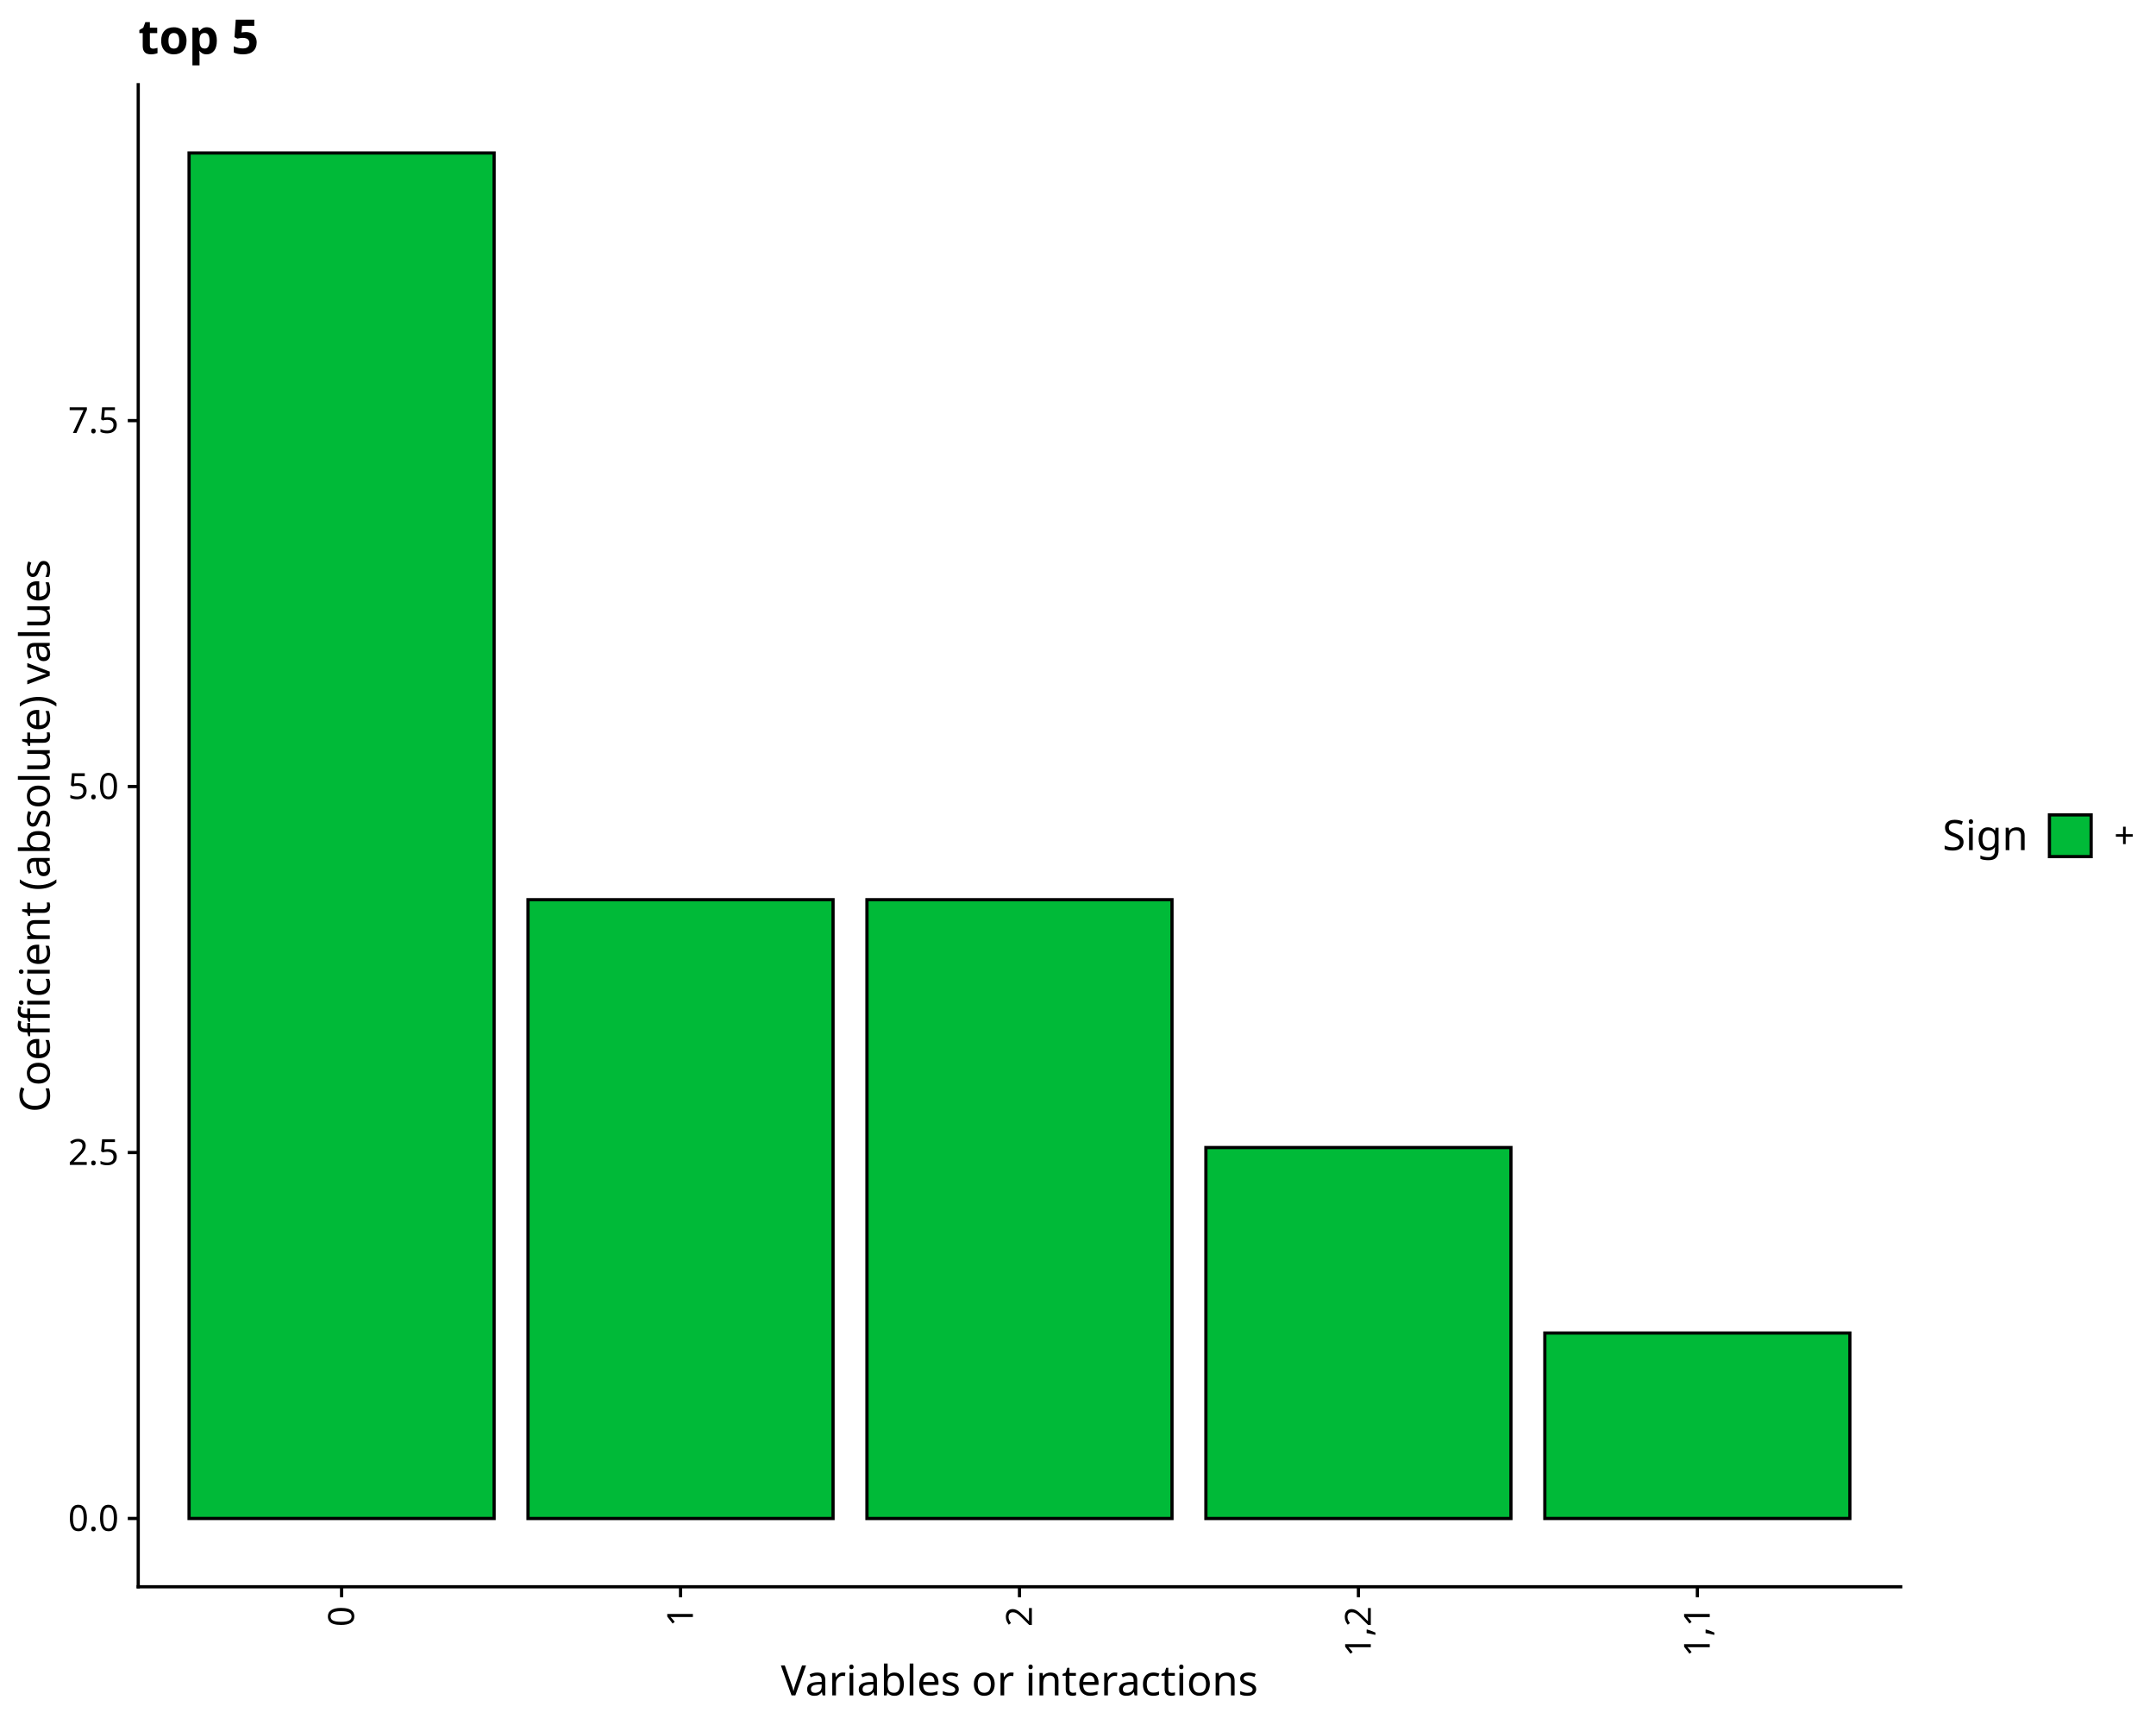
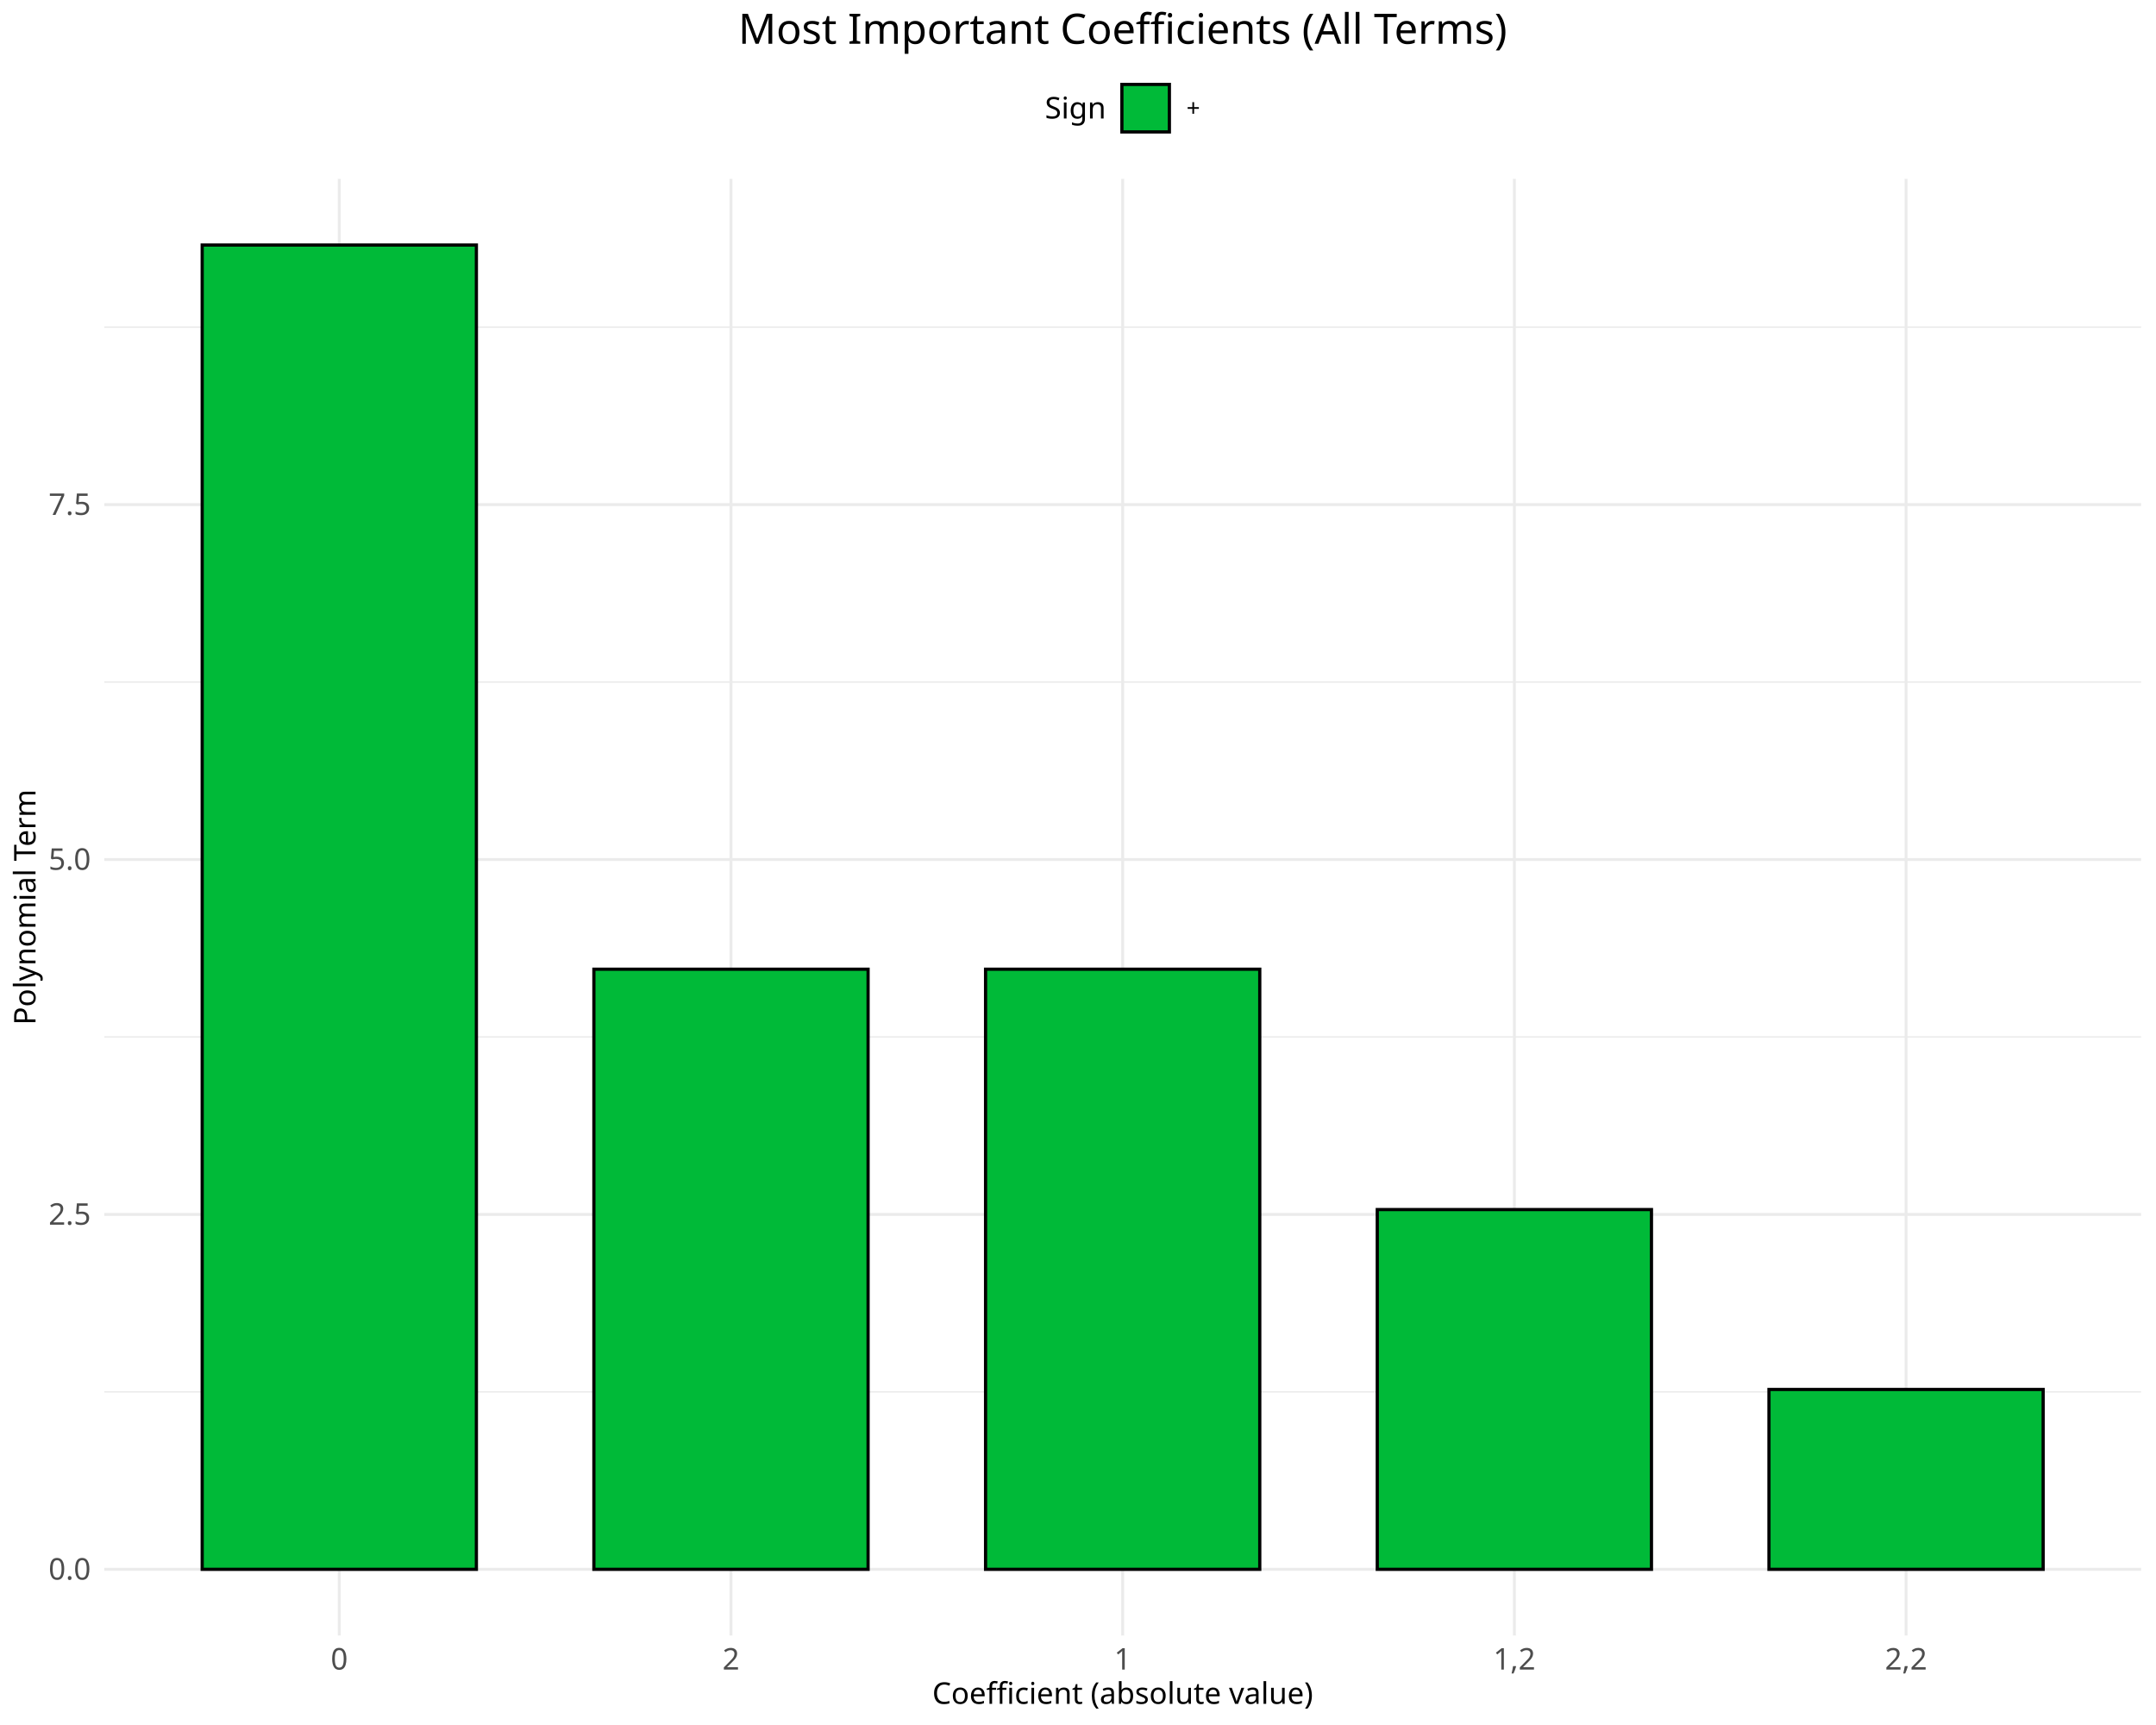
<svg xmlns="http://www.w3.org/2000/svg" class="svglite" data-engine-version="2.0" width="720.00pt" height="576.00pt" viewBox="0 0 720.00 576.00">
  <defs>
    <style type="text/css">
    .svglite line, .svglite polyline, .svglite polygon, .svglite path, .svglite rect, .svglite circle {
      fill: none;
      stroke: #000000;
      stroke-linecap: round;
      stroke-linejoin: round;
      stroke-miterlimit: 10.00;
    }
  </style>
  </defs>
  <rect width="100%" height="100%" style="stroke: none; fill: #FFFFFF;" />
  <defs>
    <clipPath id="cpMC4wMHw3MjAuMDB8MC4wMHw1NzYuMDA=">
      <rect x="0.00" y="0.00" width="720.00" height="576.00" />
    </clipPath>
  </defs>
  <g clip-path="url(#cpMC4wMHw3MjAuMDB8MC4wMHw1NzYuMDA=)">
</g>
  <defs>
-     <clipPath id="cpNDYuMTZ8NjM0Ljc1fDI4LjI4fDUyOS44NA==">
-       <rect x="46.16" y="28.28" width="588.59" height="501.56" />
+     <clipPath id="cpMzQuODJ8NzE1LjAyfDU5LjcxfDU0Ni4xMw==">
+       <rect x="34.82" y="59.71" width="680.20" height="486.42" />
    </clipPath>
  </defs>
-   <g clip-path="url(#cpNDYuMTZ8NjM0Ljc1fDI4LjI4fDUyOS44NA==)">
-     <rect x="63.14" y="51.08" width="101.87" height="455.96" style="stroke-width: 1.07; stroke-linecap: butt; stroke-linejoin: miter; fill: #00BA38;" />
-     <rect x="176.33" y="300.42" width="101.87" height="206.63" style="stroke-width: 1.07; stroke-linecap: butt; stroke-linejoin: miter; fill: #00BA38;" />
-     <rect x="289.52" y="300.42" width="101.87" height="206.63" style="stroke-width: 1.07; stroke-linecap: butt; stroke-linejoin: miter; fill: #00BA38;" />
-     <rect x="402.71" y="383.18" width="101.87" height="123.87" style="stroke-width: 1.07; stroke-linecap: butt; stroke-linejoin: miter; fill: #00BA38;" />
-     <rect x="515.90" y="445.11" width="101.87" height="61.93" style="stroke-width: 1.07; stroke-linecap: butt; stroke-linejoin: miter; fill: #00BA38;" />
+   <g clip-path="url(#cpMzQuODJ8NzE1LjAyfDU5LjcxfDU0Ni4xMw==)">
+     <polyline points="34.82,464.76 715.02,464.76 " style="stroke-width: 0.48; stroke: #EBEBEB; stroke-linecap: butt;" />
+     <polyline points="34.82,346.25 715.02,346.25 " style="stroke-width: 0.48; stroke: #EBEBEB; stroke-linecap: butt;" />
+     <polyline points="34.82,227.74 715.02,227.74 " style="stroke-width: 0.48; stroke: #EBEBEB; stroke-linecap: butt;" />
+     <polyline points="34.82,109.23 715.02,109.23 " style="stroke-width: 0.48; stroke: #EBEBEB; stroke-linecap: butt;" />
+     <polyline points="34.82,524.02 715.02,524.02 " style="stroke-width: 0.97; stroke: #EBEBEB; stroke-linecap: butt;" />
+     <polyline points="34.82,405.51 715.02,405.51 " style="stroke-width: 0.97; stroke: #EBEBEB; stroke-linecap: butt;" />
+     <polyline points="34.82,287.00 715.02,287.00 " style="stroke-width: 0.97; stroke: #EBEBEB; stroke-linecap: butt;" />
+     <polyline points="34.82,168.49 715.02,168.49 " style="stroke-width: 0.97; stroke: #EBEBEB; stroke-linecap: butt;" />
+     <polyline points="113.30,546.13 113.30,59.71 " style="stroke-width: 0.97; stroke: #EBEBEB; stroke-linecap: butt;" />
+     <polyline points="244.11,546.13 244.11,59.71 " style="stroke-width: 0.97; stroke: #EBEBEB; stroke-linecap: butt;" />
+     <polyline points="374.92,546.13 374.92,59.71 " style="stroke-width: 0.97; stroke: #EBEBEB; stroke-linecap: butt;" />
+     <polyline points="505.73,546.13 505.73,59.71 " style="stroke-width: 0.97; stroke: #EBEBEB; stroke-linecap: butt;" />
+     <polyline points="636.53,546.13 636.53,59.71 " style="stroke-width: 0.97; stroke: #EBEBEB; stroke-linecap: butt;" />
+     <rect x="67.52" y="81.82" width="91.57" height="442.20" style="stroke-width: 1.07; stroke-linecap: butt; stroke-linejoin: miter; fill: #00BA38;" />
+     <rect x="198.33" y="323.63" width="91.57" height="200.39" style="stroke-width: 1.07; stroke-linecap: butt; stroke-linejoin: miter; fill: #00BA38;" />
+     <rect x="329.13" y="323.63" width="91.57" height="200.39" style="stroke-width: 1.07; stroke-linecap: butt; stroke-linejoin: miter; fill: #00BA38;" />
+     <rect x="459.94" y="403.89" width="91.57" height="120.13" style="stroke-width: 1.07; stroke-linecap: butt; stroke-linejoin: miter; fill: #00BA38;" />
+     <rect x="590.75" y="463.96" width="91.57" height="60.06" style="stroke-width: 1.07; stroke-linecap: butt; stroke-linejoin: miter; fill: #00BA38;" />
  </g>
  <g clip-path="url(#cpMC4wMHw3MjAuMDB8MC4wMHw1NzYuMDA=)">
-     <polyline points="46.16,529.84 46.16,28.28 " style="stroke-width: 1.07; stroke-linecap: square;" />
-     <text x="39.68" y="511.17" text-anchor="end" style="font-size: 12.00px; font-family: sans;" textLength="16.68px" lengthAdjust="spacingAndGlyphs">0.0</text>
-     <text x="39.68" y="388.97" text-anchor="end" style="font-size: 12.00px; font-family: sans;" textLength="16.68px" lengthAdjust="spacingAndGlyphs">2.5</text>
-     <text x="39.68" y="266.77" text-anchor="end" style="font-size: 12.00px; font-family: sans;" textLength="16.68px" lengthAdjust="spacingAndGlyphs">5.0</text>
-     <text x="39.68" y="144.57" text-anchor="end" style="font-size: 12.00px; font-family: sans;" textLength="16.68px" lengthAdjust="spacingAndGlyphs">7.5</text>
-     <polyline points="42.67,507.04 46.16,507.04 " style="stroke-width: 1.07; stroke-linecap: butt;" />
-     <polyline points="42.67,384.84 46.16,384.84 " style="stroke-width: 1.07; stroke-linecap: butt;" />
-     <polyline points="42.67,262.64 46.16,262.64 " style="stroke-width: 1.07; stroke-linecap: butt;" />
-     <polyline points="42.67,140.44 46.16,140.44 " style="stroke-width: 1.07; stroke-linecap: butt;" />
-     <polyline points="46.16,529.84 634.75,529.84 " style="stroke-width: 1.07; stroke-linecap: square;" />
-     <polyline points="114.07,533.33 114.07,529.84 " style="stroke-width: 1.07; stroke-linecap: butt;" />
-     <polyline points="227.27,533.33 227.27,529.84 " style="stroke-width: 1.07; stroke-linecap: butt;" />
-     <polyline points="340.46,533.33 340.46,529.84 " style="stroke-width: 1.07; stroke-linecap: butt;" />
-     <polyline points="453.65,533.33 453.65,529.84 " style="stroke-width: 1.07; stroke-linecap: butt;" />
-     <polyline points="566.84,533.33 566.84,529.84 " style="stroke-width: 1.07; stroke-linecap: butt;" />
-     <text transform="translate(118.20,536.32) rotate(-90)" text-anchor="end" style="font-size: 12.00px; font-family: sans;" textLength="6.67px" lengthAdjust="spacingAndGlyphs">0</text>
-     <text transform="translate(231.39,536.32) rotate(-90)" text-anchor="end" style="font-size: 12.00px; font-family: sans;" textLength="6.67px" lengthAdjust="spacingAndGlyphs">1</text>
-     <text transform="translate(344.59,536.32) rotate(-90)" text-anchor="end" style="font-size: 12.00px; font-family: sans;" textLength="6.67px" lengthAdjust="spacingAndGlyphs">2</text>
-     <text transform="translate(457.78,536.32) rotate(-90)" text-anchor="end" style="font-size: 12.00px; font-family: sans;" textLength="16.68px" lengthAdjust="spacingAndGlyphs">1,2</text>
-     <text transform="translate(570.97,536.32) rotate(-90)" text-anchor="end" style="font-size: 12.00px; font-family: sans;" textLength="16.68px" lengthAdjust="spacingAndGlyphs">1,1</text>
-     <text x="340.46" y="566.12" text-anchor="middle" style="font-size: 14.00px; font-family: sans;" textLength="150.20px" lengthAdjust="spacingAndGlyphs">Variables or interactions</text>
-     <text transform="translate(16.61,279.06) rotate(-90)" text-anchor="middle" style="font-size: 14.00px; font-family: sans;" textLength="176.67px" lengthAdjust="spacingAndGlyphs">Coefficient (absolute) values</text>
-     <text x="648.70" y="283.88" style="font-size: 14.00px; font-family: sans;" textLength="28.02px" lengthAdjust="spacingAndGlyphs">Sign</text>
-     <rect x="684.41" y="272.10" width="13.93" height="13.93" style="stroke-width: 1.07; stroke-linecap: butt; stroke-linejoin: miter; fill: #00BA38;" />
-     <text x="706.01" y="283.19" style="font-size: 12.00px; font-family: sans;" textLength="7.01px" lengthAdjust="spacingAndGlyphs">+</text>
-     <text x="46.16" y="17.99" style="font-size: 16.00px; font-weight: bold; font-family: sans;" textLength="35.59px" lengthAdjust="spacingAndGlyphs">top 5</text>
+     <text x="30.33" y="527.46" text-anchor="end" style="font-size: 10.00px; fill: #4D4D4D; font-family: sans;" textLength="13.90px" lengthAdjust="spacingAndGlyphs">0.0</text>
+     <text x="30.33" y="408.95" text-anchor="end" style="font-size: 10.00px; fill: #4D4D4D; font-family: sans;" textLength="13.90px" lengthAdjust="spacingAndGlyphs">2.5</text>
+     <text x="30.33" y="290.44" text-anchor="end" style="font-size: 10.00px; fill: #4D4D4D; font-family: sans;" textLength="13.90px" lengthAdjust="spacingAndGlyphs">5.0</text>
+     <text x="30.33" y="171.93" text-anchor="end" style="font-size: 10.00px; fill: #4D4D4D; font-family: sans;" textLength="13.90px" lengthAdjust="spacingAndGlyphs">7.5</text>
+     <text x="113.30" y="557.49" text-anchor="middle" style="font-size: 10.00px; fill: #4D4D4D; font-family: sans;" textLength="5.56px" lengthAdjust="spacingAndGlyphs">0</text>
+     <text x="244.11" y="557.49" text-anchor="middle" style="font-size: 10.00px; fill: #4D4D4D; font-family: sans;" textLength="5.56px" lengthAdjust="spacingAndGlyphs">2</text>
+     <text x="374.92" y="557.49" text-anchor="middle" style="font-size: 10.00px; fill: #4D4D4D; font-family: sans;" textLength="5.56px" lengthAdjust="spacingAndGlyphs">1</text>
+     <text x="505.73" y="557.49" text-anchor="middle" style="font-size: 10.00px; fill: #4D4D4D; font-family: sans;" textLength="13.90px" lengthAdjust="spacingAndGlyphs">1,2</text>
+     <text x="636.53" y="557.49" text-anchor="middle" style="font-size: 10.00px; fill: #4D4D4D; font-family: sans;" textLength="13.90px" lengthAdjust="spacingAndGlyphs">2,2</text>
+     <text x="374.92" y="568.94" text-anchor="middle" style="font-size: 10.00px; font-family: sans;" textLength="121.19px" lengthAdjust="spacingAndGlyphs">Coefficient (absolute value)</text>
+     <text transform="translate(11.86,302.92) rotate(-90)" text-anchor="middle" style="font-size: 10.00px; font-family: sans;" textLength="75.03px" lengthAdjust="spacingAndGlyphs">Polynomial Term</text>
+     <text x="348.95" y="39.57" style="font-size: 10.00px; font-family: sans;" textLength="20.02px" lengthAdjust="spacingAndGlyphs">Sign</text>
+     <rect x="374.66" y="28.19" width="15.86" height="15.86" style="stroke-width: 1.07; stroke-linecap: butt; stroke-linejoin: miter; fill: #00BA38;" />
+     <text x="396.21" y="38.88" style="font-size: 8.00px; font-family: sans;" textLength="4.68px" lengthAdjust="spacingAndGlyphs">+</text>
+     <text x="374.92" y="14.62" text-anchor="middle" style="font-size: 14.00px; font-family: sans;" textLength="242.76px" lengthAdjust="spacingAndGlyphs">Most Important Coefficients (All Terms)</text>
  </g>
</svg>
